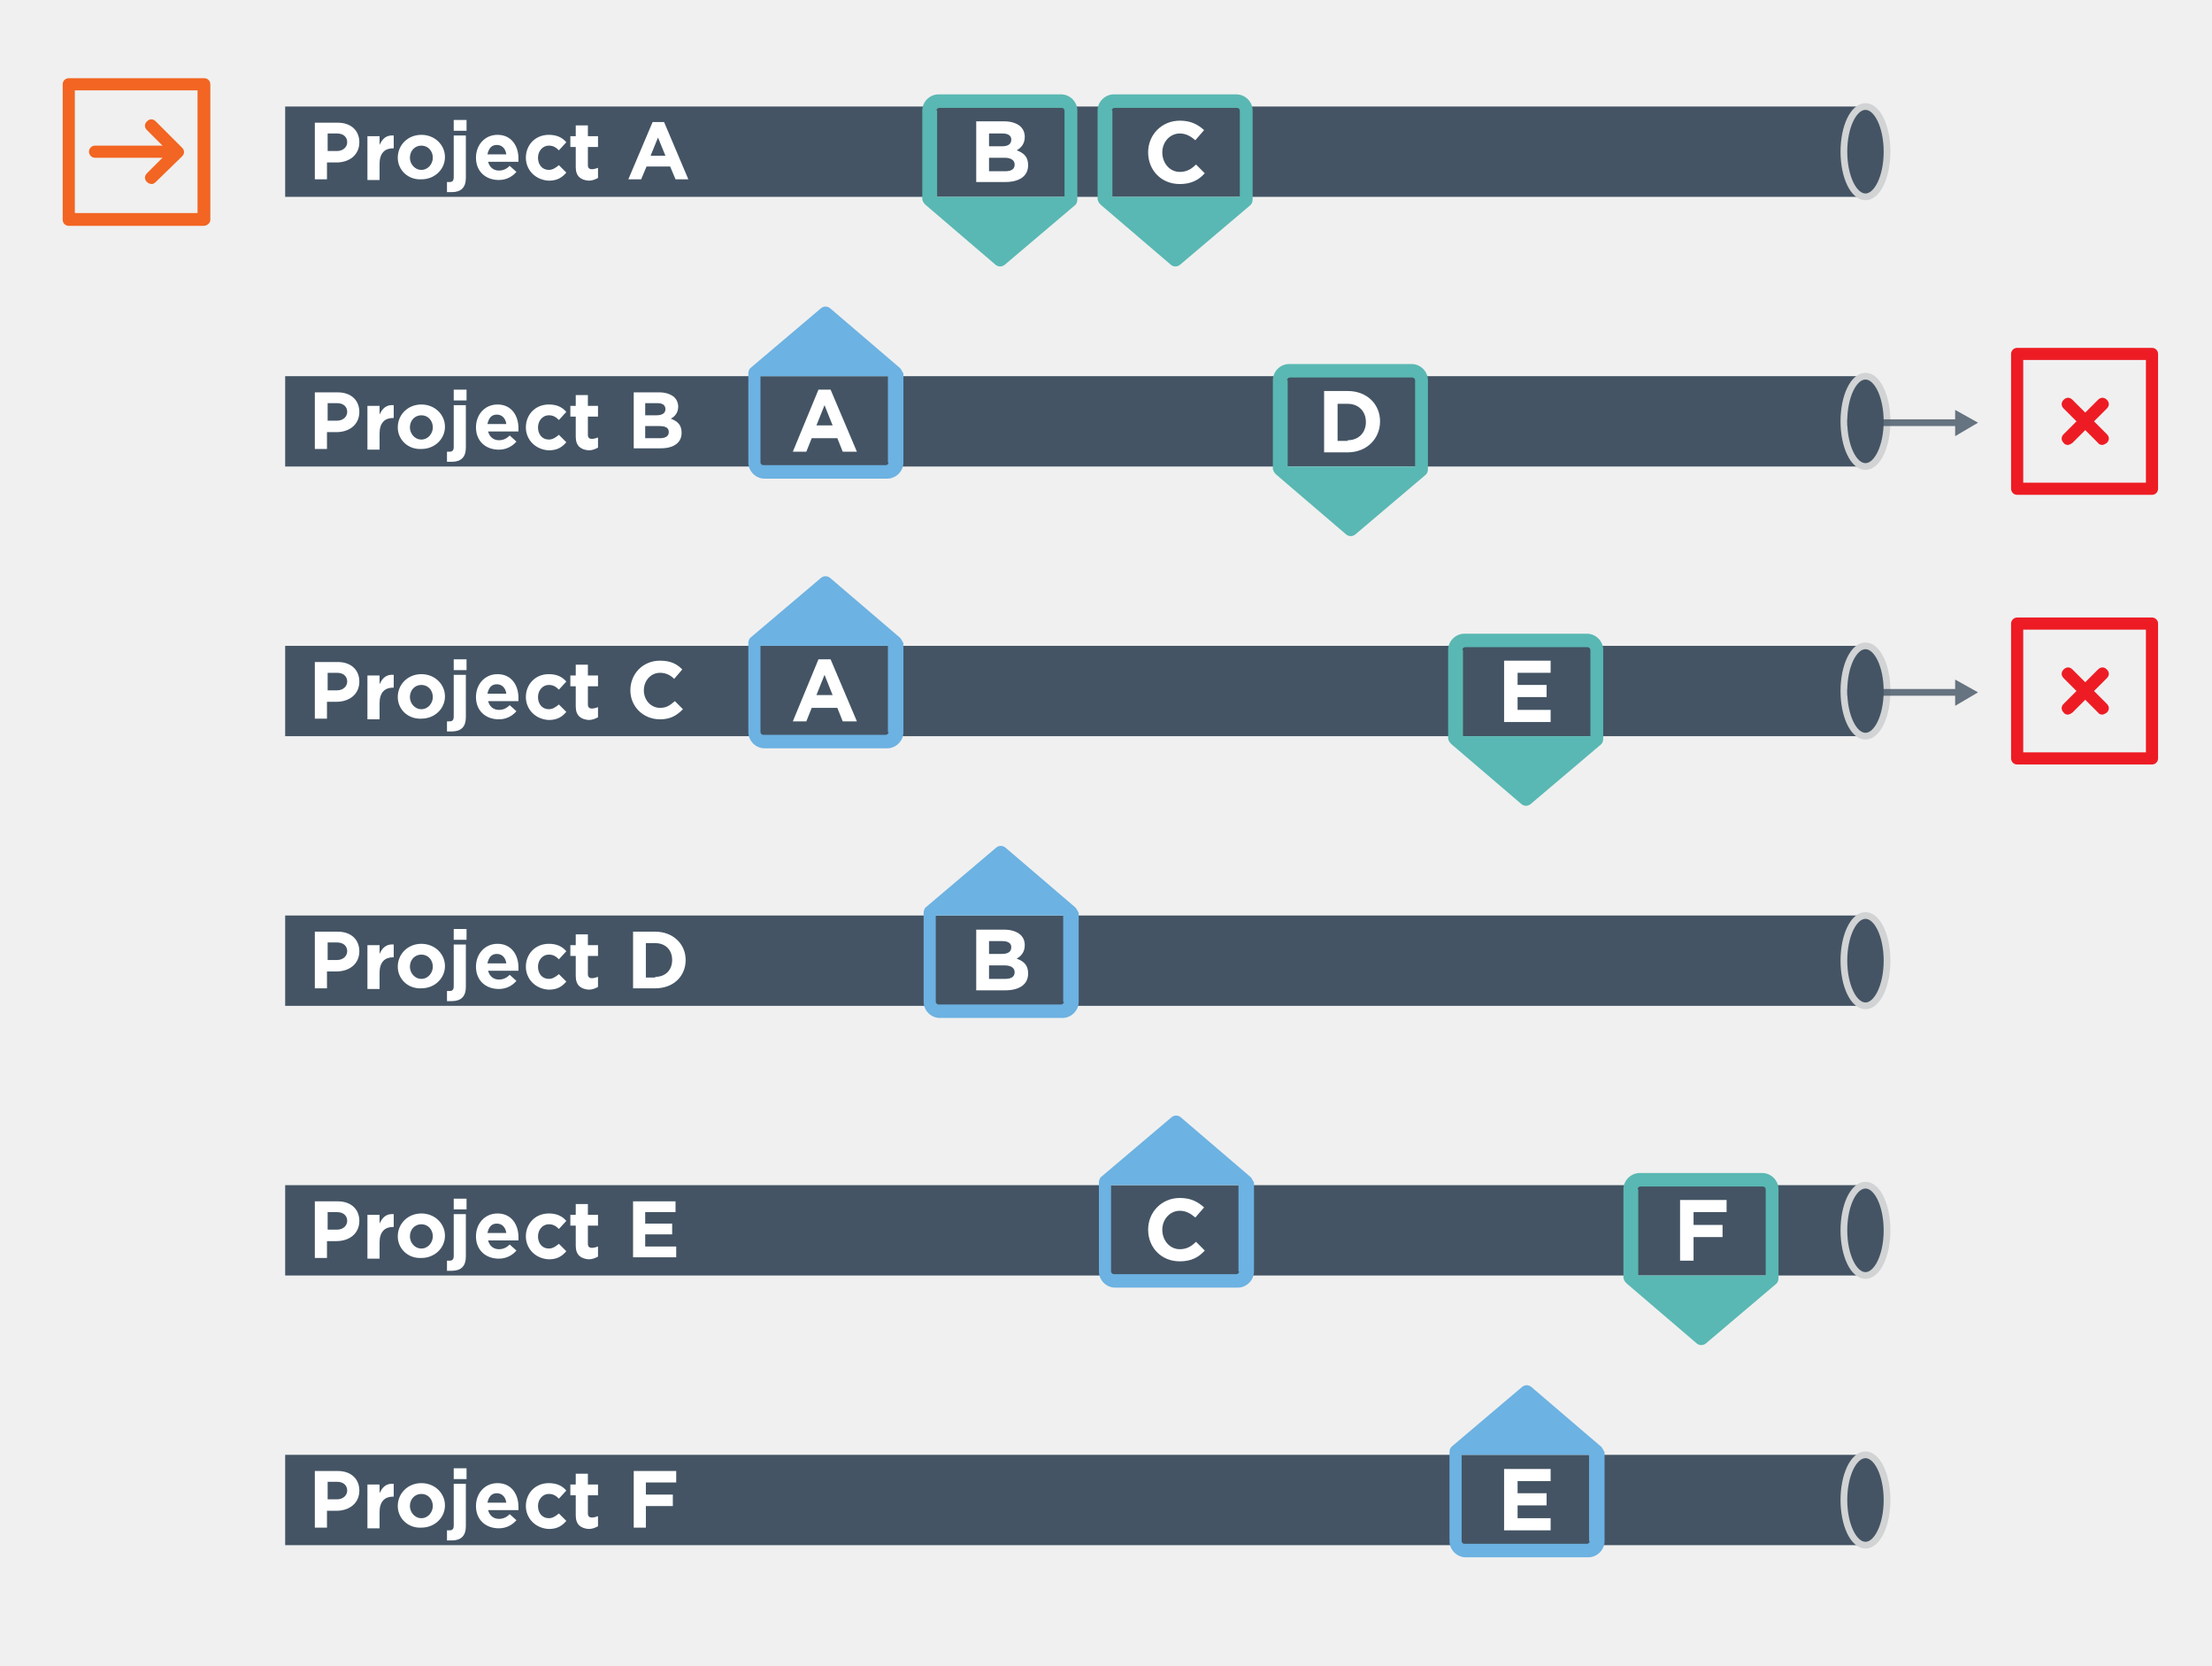
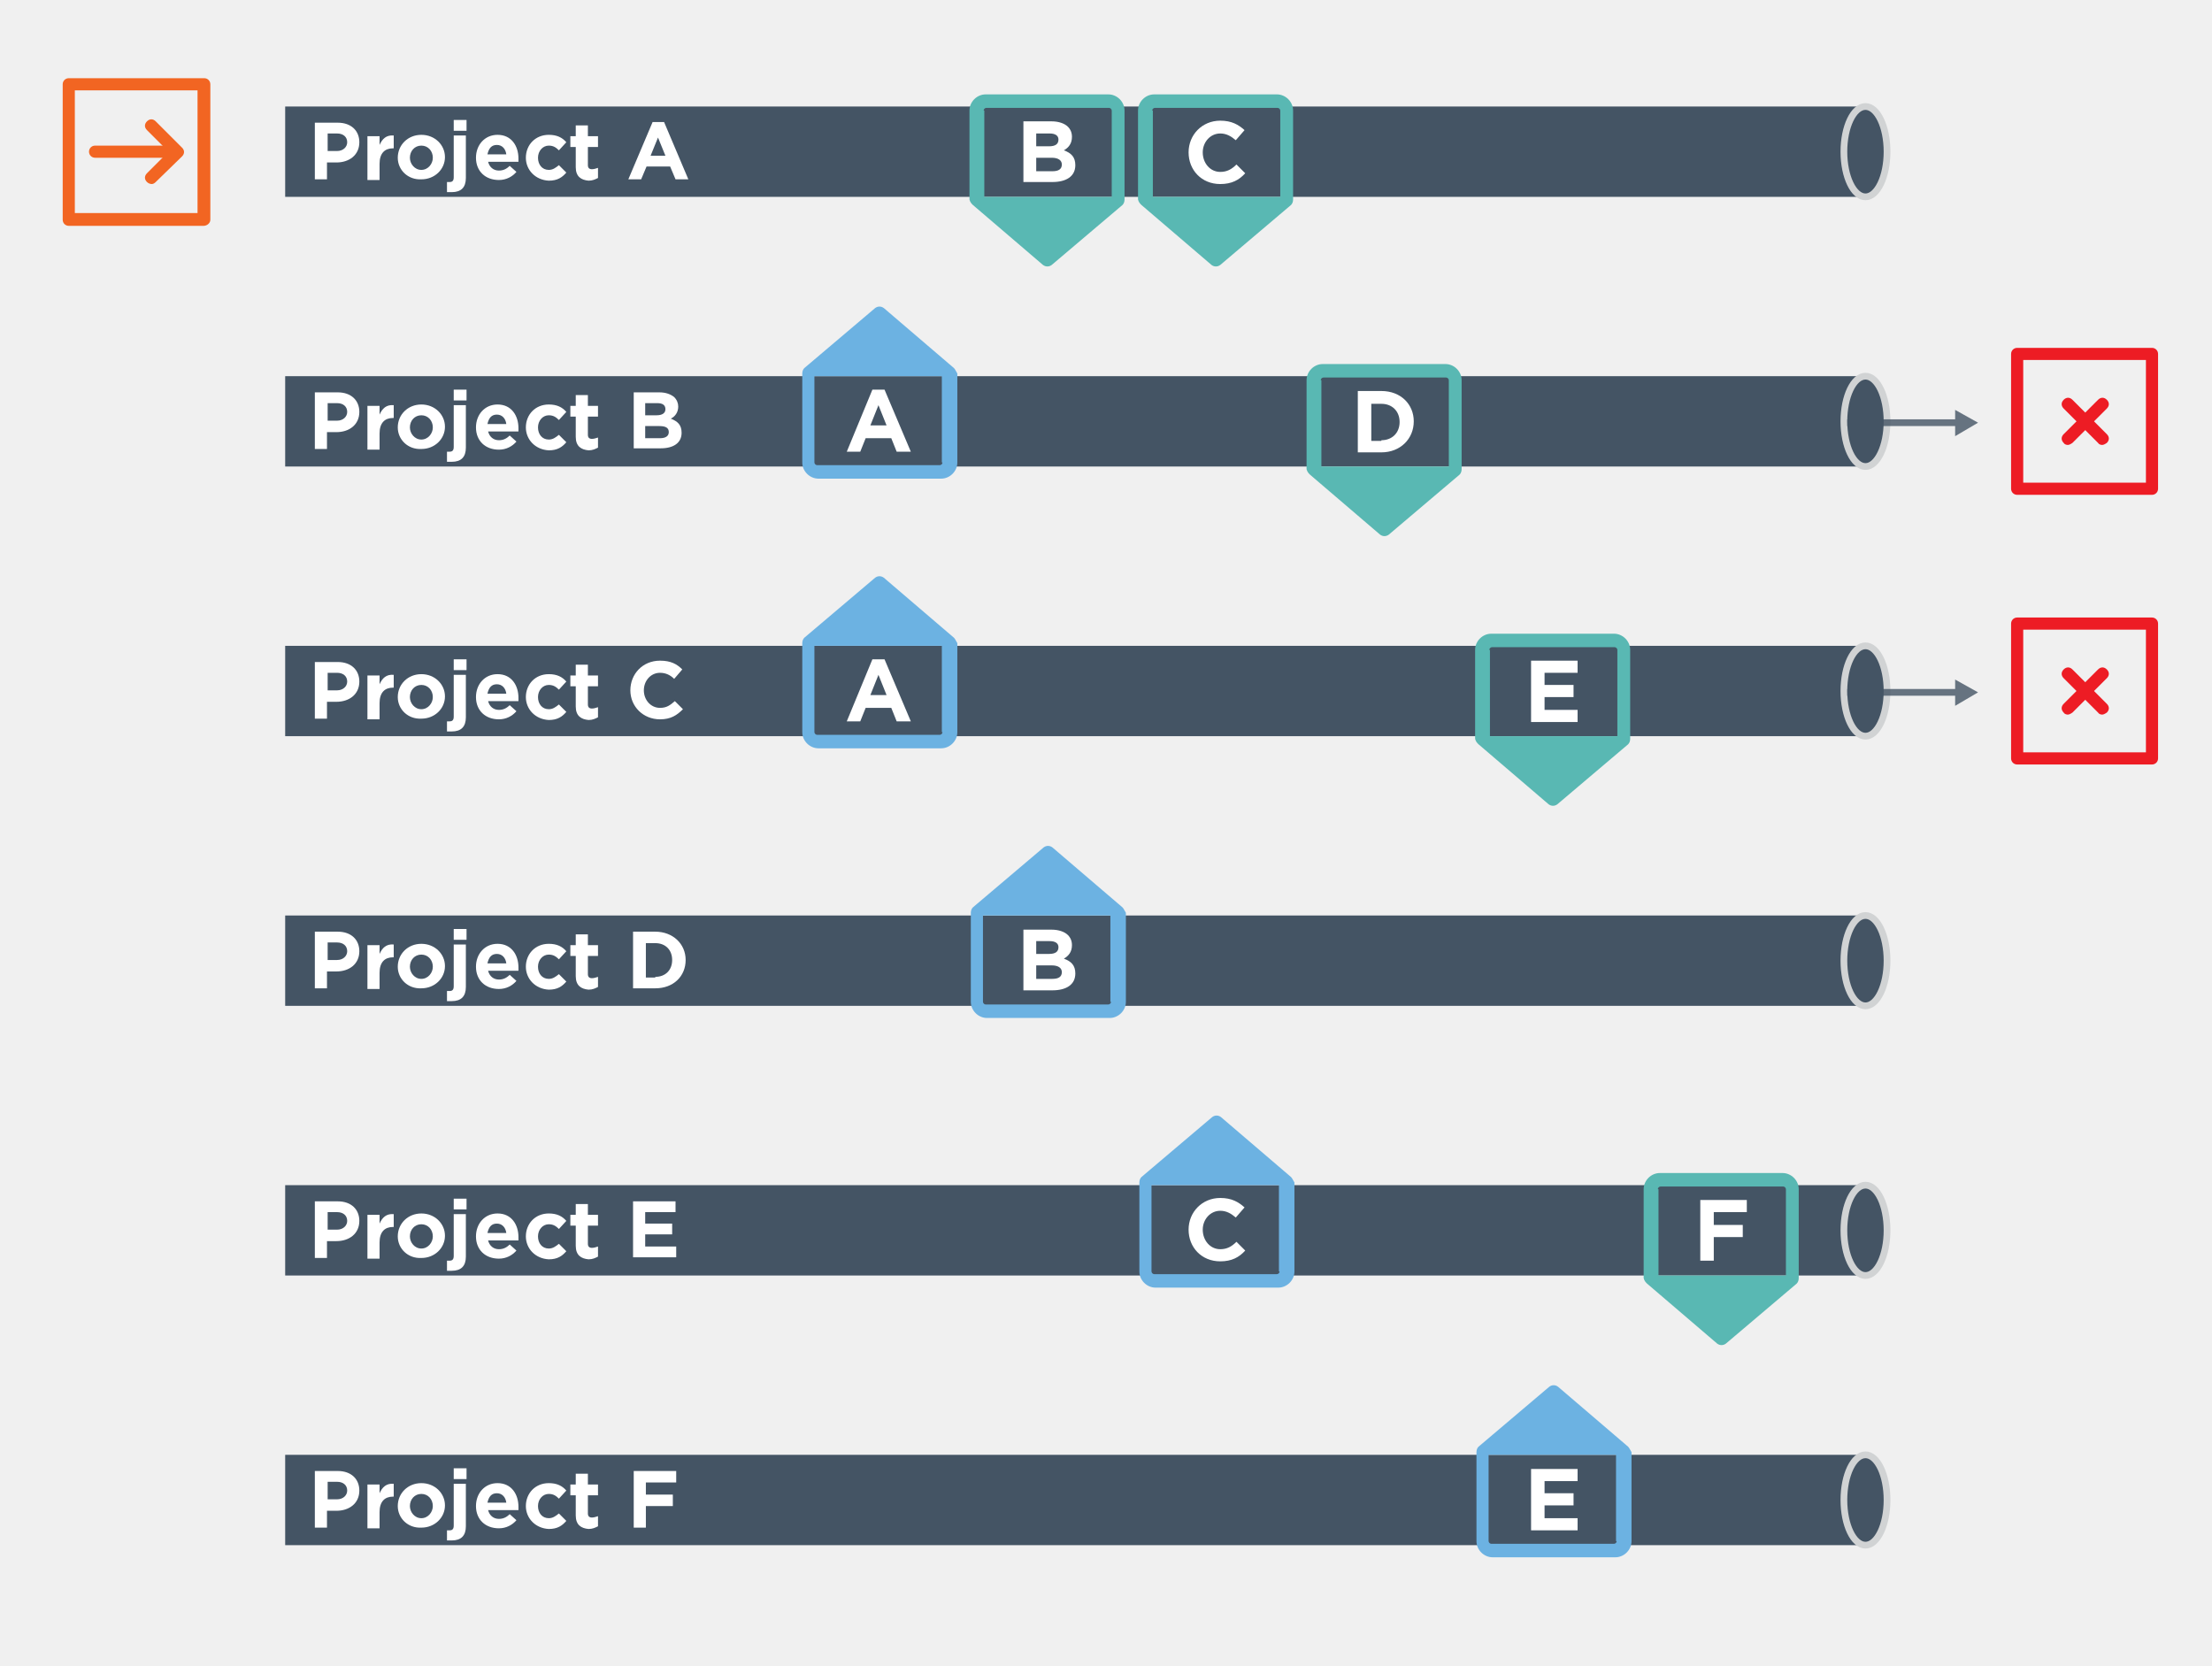
<svg xmlns="http://www.w3.org/2000/svg" version="1.1" id="Layer_1" x="0px" y="0px" viewBox="0 0 328.1 247.1" enable-background="new 0 0 328.1 247.1" xml:space="preserve">
  <g>
    <rect x="42.3" y="15.8" fill="#445464" width="234.3" height="13.4" />
    <rect x="42.3" y="55.8" fill="#445464" width="234.3" height="13.4" />
    <rect x="42.3" y="95.8" fill="#445464" width="234.3" height="13.4" />
    <rect x="42.3" y="135.8" fill="#445464" width="234.3" height="13.4" />
    <rect x="42.3" y="175.8" fill="#445464" width="234.3" height="13.4" />
    <g>
      <g>
        <g>
          <path fill="#ED1C24" d="M306.7,106c-0.2,0-0.5-0.1-0.6-0.3c-0.4-0.4-0.4-0.9,0-1.3l5.1-5.1c0.4-0.4,0.9-0.4,1.3,0      c0.4,0.4,0.4,0.9,0,1.3l-5.1,5.1C307.1,105.9,306.9,106,306.7,106L306.7,106z" />
        </g>
        <g>
          <path fill="#ED1C24" d="M311.8,106c-0.2,0-0.5-0.1-0.6-0.3l-5.1-5.1c-0.4-0.4-0.4-0.9,0-1.3c0.4-0.4,0.9-0.4,1.3,0l5.1,5.1      c0.4,0.4,0.4,0.9,0,1.3C312.2,105.9,312,106,311.8,106L311.8,106z" />
        </g>
      </g>
      <g>
        <path fill="#ED1C24" d="M319.2,113.4h-20c-0.5,0-0.9-0.4-0.9-0.9v-20c0-0.5,0.4-0.9,0.9-0.9h20c0.5,0,0.9,0.4,0.9,0.9v20     C320.1,113,319.7,113.4,319.2,113.4L319.2,113.4z M300.1,111.6h18.2V93.4h-18.2V111.6L300.1,111.6z" />
      </g>
    </g>
    <ellipse fill="#445464" stroke="#D1D3D4" stroke-miterlimit="10" cx="276.7" cy="102.5" rx="3.2" ry="6.7" />
    <g opacity="0.8">
      <line fill="#445464" x1="293.4" y1="102.7" x2="274" y2="102.7" />
      <g>
        <line fill="none" stroke="#445464" stroke-miterlimit="10" x1="290.6" y1="102.7" x2="274" y2="102.7" />
        <g>
          <polygon fill="#445464" points="290,100.8 293.4,102.7 290,104.7     " />
        </g>
      </g>
    </g>
    <g>
      <g>
        <path fill="#FFFFFF" d="M46.7,98.2h3.4c2,0,3.2,1.2,3.2,2.9v0c0,1.9-1.5,3-3.4,3h-1.4v2.5h-1.8V98.2z M50,102.4     c0.9,0,1.5-0.6,1.5-1.3v0c0-0.8-0.6-1.3-1.5-1.3h-1.4v2.6H50z" />
        <path fill="#FFFFFF" d="M54.5,100.2h1.8v1.3c0.4-0.9,1-1.5,2.1-1.4v1.9h-0.1c-1.2,0-2,0.7-2,2.3v2.4h-1.8V100.2z" />
        <path fill="#FFFFFF" d="M59,103.4L59,103.4c0-1.9,1.5-3.4,3.5-3.4c2,0,3.5,1.5,3.5,3.3v0c0,1.8-1.5,3.3-3.5,3.3     C60.5,106.7,59,105.2,59,103.4z M64.2,103.4L64.2,103.4c0-1-0.7-1.8-1.7-1.8c-1,0-1.7,0.8-1.7,1.8v0c0,0.9,0.7,1.8,1.7,1.8     C63.5,105.2,64.2,104.3,64.2,103.4z" />
        <path fill="#FFFFFF" d="M66.3,108.5V107c0.1,0,0.3,0,0.4,0c0.4,0,0.6-0.2,0.6-0.7v-6.2h1.8v6.3c0,1.4-0.7,2.1-2.1,2.1     C66.8,108.5,66.6,108.5,66.3,108.5z M67.3,97.8h1.9v1.6h-1.9V97.8z" />
        <path fill="#FFFFFF" d="M70.6,103.4L70.6,103.4c0-1.9,1.3-3.4,3.2-3.4c2.1,0,3.1,1.7,3.1,3.5c0,0.1,0,0.3,0,0.5h-4.5     c0.2,0.8,0.8,1.3,1.6,1.3c0.6,0,1.1-0.2,1.6-0.7l1,0.9c-0.6,0.7-1.5,1.2-2.6,1.2C72,106.7,70.6,105.4,70.6,103.4z M75.1,102.9     c-0.1-0.8-0.6-1.4-1.4-1.4c-0.8,0-1.2,0.5-1.4,1.4H75.1z" />
        <path fill="#FFFFFF" d="M78,103.4L78,103.4c0-1.9,1.4-3.4,3.4-3.4c1.2,0,2,0.4,2.6,1.1l-1.1,1.2c-0.4-0.4-0.8-0.7-1.5-0.7     c-0.9,0-1.6,0.8-1.6,1.8v0c0,1,0.6,1.8,1.6,1.8c0.6,0,1-0.3,1.5-0.7l1.1,1.1c-0.6,0.7-1.3,1.2-2.6,1.2     C79.4,106.7,78,105.2,78,103.4z" />
        <path fill="#FFFFFF" d="M85.4,104.8v-3h-0.8v-1.6h0.8v-1.6h1.8v1.6h1.5v1.6h-1.5v2.7c0,0.4,0.2,0.6,0.6,0.6     c0.3,0,0.6-0.1,0.9-0.2v1.5c-0.4,0.2-0.8,0.4-1.4,0.4C86.2,106.7,85.4,106.2,85.4,104.8z" />
        <path fill="#FFFFFF" d="M93.5,102.4L93.5,102.4c0-2.4,1.8-4.4,4.4-4.4c1.6,0,2.5,0.5,3.3,1.3l-1.2,1.4c-0.6-0.6-1.3-0.9-2.1-0.9     c-1.4,0-2.4,1.2-2.4,2.6v0c0,1.4,1,2.6,2.4,2.6c1,0,1.5-0.4,2.2-1l1.2,1.2c-0.9,0.9-1.8,1.5-3.4,1.5     C95.4,106.7,93.5,104.8,93.5,102.4z" />
      </g>
    </g>
    <g>
      <g>
        <g>
          <path fill="#ED1C24" d="M306.7,66c-0.2,0-0.5-0.1-0.6-0.3c-0.4-0.4-0.4-0.9,0-1.3l5.1-5.1c0.4-0.4,0.9-0.4,1.3,0      c0.4,0.4,0.4,0.9,0,1.3l-5.1,5.1C307.1,65.9,306.9,66,306.7,66L306.7,66z" />
        </g>
        <g>
          <path fill="#ED1C24" d="M311.8,66c-0.2,0-0.5-0.1-0.6-0.3l-5.1-5.1c-0.4-0.4-0.4-0.9,0-1.3c0.4-0.4,0.9-0.4,1.3,0l5.1,5.1      c0.4,0.4,0.4,0.9,0,1.3C312.2,65.9,312,66,311.8,66L311.8,66z" />
        </g>
      </g>
      <g>
        <path fill="#ED1C24" d="M319.2,73.4h-20c-0.5,0-0.9-0.4-0.9-0.9v-20c0-0.5,0.4-0.9,0.9-0.9h20c0.5,0,0.9,0.4,0.9,0.9v20     C320.1,73,319.7,73.4,319.2,73.4L319.2,73.4z M300.1,71.6h18.2V53.4h-18.2V71.6L300.1,71.6z" />
      </g>
    </g>
    <ellipse fill="#445464" stroke="#D1D3D4" stroke-miterlimit="10" cx="276.7" cy="62.5" rx="3.2" ry="6.7" />
    <g opacity="0.8">
      <line fill="#445464" x1="293.4" y1="62.7" x2="274" y2="62.7" />
      <g>
        <line fill="none" stroke="#445464" stroke-miterlimit="10" x1="290.6" y1="62.7" x2="274" y2="62.7" />
        <g>
          <polygon fill="#445464" points="290,60.8 293.4,62.7 290,64.7     " />
        </g>
      </g>
    </g>
    <g>
      <g>
        <path fill="#FFFFFF" d="M46.7,58.2h3.4c2,0,3.2,1.2,3.2,2.9v0c0,1.9-1.5,3-3.4,3h-1.4v2.5h-1.8V58.2z M50,62.4     c0.9,0,1.5-0.6,1.5-1.3v0c0-0.8-0.6-1.3-1.5-1.3h-1.4v2.6H50z" />
        <path fill="#FFFFFF" d="M54.5,60.2h1.8v1.3c0.4-0.9,1-1.5,2.1-1.4v1.9h-0.1c-1.2,0-2,0.7-2,2.3v2.4h-1.8V60.2z" />
        <path fill="#FFFFFF" d="M59,63.4L59,63.4c0-1.9,1.5-3.4,3.5-3.4c2,0,3.5,1.5,3.5,3.3v0c0,1.8-1.5,3.3-3.5,3.3     C60.5,66.7,59,65.2,59,63.4z M64.2,63.4L64.2,63.4c0-1-0.7-1.8-1.7-1.8c-1,0-1.7,0.8-1.7,1.8v0c0,0.9,0.7,1.8,1.7,1.8     C63.5,65.2,64.2,64.3,64.2,63.4z" />
        <path fill="#FFFFFF" d="M66.3,68.5V67c0.1,0,0.3,0,0.4,0c0.4,0,0.6-0.2,0.6-0.7v-6.2h1.8v6.3c0,1.4-0.7,2.1-2.1,2.1     C66.8,68.5,66.6,68.5,66.3,68.5z M67.3,57.8h1.9v1.6h-1.9V57.8z" />
        <path fill="#FFFFFF" d="M70.6,63.4L70.6,63.4c0-1.9,1.3-3.4,3.2-3.4c2.1,0,3.1,1.7,3.1,3.5c0,0.1,0,0.3,0,0.5h-4.5     c0.2,0.8,0.8,1.3,1.6,1.3c0.6,0,1.1-0.2,1.6-0.7l1,0.9c-0.6,0.7-1.5,1.2-2.6,1.2C72,66.7,70.6,65.4,70.6,63.4z M75.1,62.9     c-0.1-0.8-0.6-1.4-1.4-1.4c-0.8,0-1.2,0.5-1.4,1.4H75.1z" />
        <path fill="#FFFFFF" d="M78,63.4L78,63.4c0-1.9,1.4-3.4,3.4-3.4c1.2,0,2,0.4,2.6,1.1l-1.1,1.2c-0.4-0.4-0.8-0.7-1.5-0.7     c-0.9,0-1.6,0.8-1.6,1.8v0c0,1,0.6,1.8,1.6,1.8c0.6,0,1-0.3,1.5-0.7l1.1,1.1c-0.6,0.7-1.3,1.2-2.6,1.2C79.4,66.7,78,65.2,78,63.4     z" />
        <path fill="#FFFFFF" d="M85.4,64.8v-3h-0.8v-1.6h0.8v-1.6h1.8v1.6h1.5v1.6h-1.5v2.7c0,0.4,0.2,0.6,0.6,0.6c0.3,0,0.6-0.1,0.9-0.2     v1.5c-0.4,0.2-0.8,0.4-1.4,0.4C86.2,66.7,85.4,66.2,85.4,64.8z" />
        <path fill="#FFFFFF" d="M93.9,58.2h3.9c1,0,1.7,0.3,2.2,0.7c0.4,0.4,0.6,0.9,0.6,1.4v0c0,0.9-0.5,1.5-1.1,1.8     c1,0.4,1.6,0.9,1.6,2.1v0c0,1.5-1.2,2.3-3.1,2.3h-4V58.2z M97.4,61.6c0.8,0,1.3-0.3,1.3-0.9v0c0-0.6-0.4-0.9-1.2-0.9h-1.8v1.8     H97.4z M97.9,65c0.8,0,1.3-0.3,1.3-0.9v0c0-0.6-0.4-0.9-1.4-0.9h-2.1V65H97.9z" />
      </g>
    </g>
    <ellipse fill="#445464" stroke="#D1D3D4" stroke-miterlimit="10" cx="276.7" cy="22.5" rx="3.2" ry="6.7" />
    <g>
      <g>
        <path fill="#FFFFFF" d="M46.7,18.2h3.4c2,0,3.2,1.2,3.2,2.9v0c0,1.9-1.5,3-3.4,3h-1.4v2.5h-1.8V18.2z M50,22.4     c0.9,0,1.5-0.6,1.5-1.3v0c0-0.8-0.6-1.3-1.5-1.3h-1.4v2.6H50z" />
        <path fill="#FFFFFF" d="M54.5,20.2h1.8v1.3c0.4-0.9,1-1.5,2.1-1.4v1.9h-0.1c-1.2,0-2,0.7-2,2.3v2.4h-1.8V20.2z" />
        <path fill="#FFFFFF" d="M59,23.4L59,23.4c0-1.9,1.5-3.4,3.5-3.4c2,0,3.5,1.5,3.5,3.3v0c0,1.8-1.5,3.3-3.5,3.3     C60.5,26.7,59,25.2,59,23.4z M64.2,23.4L64.2,23.4c0-1-0.7-1.8-1.7-1.8c-1,0-1.7,0.8-1.7,1.8v0c0,0.9,0.7,1.8,1.7,1.8     C63.5,25.2,64.2,24.3,64.2,23.4z" />
        <path fill="#FFFFFF" d="M66.3,28.5V27c0.1,0,0.3,0,0.4,0c0.4,0,0.6-0.2,0.6-0.7v-6.2h1.8v6.3c0,1.4-0.7,2.1-2.1,2.1     C66.8,28.5,66.6,28.5,66.3,28.5z M67.3,17.8h1.9v1.6h-1.9V17.8z" />
        <path fill="#FFFFFF" d="M70.6,23.4L70.6,23.4c0-1.9,1.3-3.4,3.2-3.4c2.1,0,3.1,1.7,3.1,3.5c0,0.1,0,0.3,0,0.5h-4.5     c0.2,0.8,0.8,1.3,1.6,1.3c0.6,0,1.1-0.2,1.6-0.7l1,0.9c-0.6,0.7-1.5,1.2-2.6,1.2C72,26.7,70.6,25.4,70.6,23.4z M75.1,22.9     c-0.1-0.8-0.6-1.4-1.4-1.4c-0.8,0-1.2,0.5-1.4,1.4H75.1z" />
        <path fill="#FFFFFF" d="M78,23.4L78,23.4c0-1.9,1.4-3.4,3.4-3.4c1.2,0,2,0.4,2.6,1.1l-1.1,1.2c-0.4-0.4-0.8-0.7-1.5-0.7     c-0.9,0-1.6,0.8-1.6,1.8v0c0,1,0.6,1.8,1.6,1.8c0.6,0,1-0.3,1.5-0.7l1.1,1.1c-0.6,0.7-1.3,1.2-2.6,1.2C79.4,26.7,78,25.2,78,23.4     z" />
        <path fill="#FFFFFF" d="M85.4,24.8v-3h-0.8v-1.6h0.8v-1.6h1.8v1.6h1.5v1.6h-1.5v2.7c0,0.4,0.2,0.6,0.6,0.6c0.3,0,0.6-0.1,0.9-0.2     v1.5c-0.4,0.2-0.8,0.4-1.4,0.4C86.2,26.7,85.4,26.2,85.4,24.8z" />
        <path fill="#FFFFFF" d="M96.8,18.1h1.7l3.6,8.5h-1.9l-0.8-1.9h-3.5l-0.8,1.9h-1.9L96.8,18.1z M98.7,23.1l-1.1-2.7l-1.1,2.7H98.7z     " />
      </g>
    </g>
    <g>
      <g>
        <g>
          <path fill="#F26522" d="M22.5,27.3c-0.2,0-0.5-0.1-0.7-0.3c-0.4-0.4-0.4-0.9,0-1.3l3.2-3.2l-3.2-3.2c-0.4-0.4-0.4-0.9,0-1.3      c0.4-0.4,0.9-0.4,1.3,0l3.9,3.9c0.4,0.4,0.4,0.9,0,1.3L23.1,27C22.9,27.2,22.7,27.3,22.5,27.3L22.5,27.3z" />
        </g>
        <g>
          <path fill="#F26522" d="M14.1,23.4c-0.5,0-0.9-0.4-0.9-0.9c0-0.5,0.4-0.9,0.9-0.9l11.2,0c0.5,0,0.9,0.4,0.9,0.9      c0,0.5-0.4,0.9-0.9,0.9L14.1,23.4L14.1,23.4z" />
        </g>
      </g>
      <g>
        <path fill="#F26522" d="M30.2,33.5H10.2c-0.5,0-0.9-0.4-0.9-0.9V12.5c0-0.5,0.4-0.9,0.9-0.9h20.1c0.5,0,0.9,0.4,0.9,0.9v20.1     C31.2,33.1,30.7,33.5,30.2,33.5L30.2,33.5z M11.1,31.6h18.2V13.4H11.1V31.6L11.1,31.6z" />
      </g>
    </g>
    <ellipse fill="#445464" stroke="#D1D3D4" stroke-miterlimit="10" cx="276.7" cy="142.5" rx="3.2" ry="6.7" />
    <g>
      <g>
        <path fill="#FFFFFF" d="M46.7,138.2h3.4c2,0,3.2,1.2,3.2,2.9v0c0,1.9-1.5,3-3.4,3h-1.4v2.5h-1.8V138.2z M50,142.4     c0.9,0,1.5-0.6,1.5-1.3v0c0-0.8-0.6-1.3-1.5-1.3h-1.4v2.6H50z" />
        <path fill="#FFFFFF" d="M54.5,140.2h1.8v1.3c0.4-0.9,1-1.5,2.1-1.4v1.9h-0.1c-1.2,0-2,0.7-2,2.3v2.4h-1.8V140.2z" />
        <path fill="#FFFFFF" d="M59,143.4L59,143.4c0-1.9,1.5-3.4,3.5-3.4c2,0,3.5,1.5,3.5,3.3v0c0,1.8-1.5,3.3-3.5,3.3     C60.5,146.7,59,145.2,59,143.4z M64.2,143.4L64.2,143.4c0-1-0.7-1.8-1.7-1.8c-1,0-1.7,0.8-1.7,1.8v0c0,0.9,0.7,1.8,1.7,1.8     C63.5,145.2,64.2,144.3,64.2,143.4z" />
        <path fill="#FFFFFF" d="M66.3,148.5V147c0.1,0,0.3,0,0.4,0c0.4,0,0.6-0.2,0.6-0.7v-6.2h1.8v6.3c0,1.4-0.7,2.1-2.1,2.1     C66.8,148.5,66.6,148.5,66.3,148.5z M67.3,137.8h1.9v1.6h-1.9V137.8z" />
        <path fill="#FFFFFF" d="M70.6,143.4L70.6,143.4c0-1.9,1.3-3.4,3.2-3.4c2.1,0,3.1,1.7,3.1,3.5c0,0.1,0,0.3,0,0.5h-4.5     c0.2,0.8,0.8,1.3,1.6,1.3c0.6,0,1.1-0.2,1.6-0.7l1,0.9c-0.6,0.7-1.5,1.2-2.6,1.2C72,146.7,70.6,145.4,70.6,143.4z M75.1,142.9     c-0.1-0.8-0.6-1.4-1.4-1.4c-0.8,0-1.2,0.5-1.4,1.4H75.1z" />
        <path fill="#FFFFFF" d="M78,143.4L78,143.4c0-1.9,1.4-3.4,3.4-3.4c1.2,0,2,0.4,2.6,1.1l-1.1,1.2c-0.4-0.4-0.8-0.7-1.5-0.7     c-0.9,0-1.6,0.8-1.6,1.8v0c0,1,0.6,1.8,1.6,1.8c0.6,0,1-0.3,1.5-0.7l1.1,1.1c-0.6,0.7-1.3,1.2-2.6,1.2     C79.4,146.7,78,145.2,78,143.4z" />
        <path fill="#FFFFFF" d="M85.4,144.8v-3h-0.8v-1.6h0.8v-1.6h1.8v1.6h1.5v1.6h-1.5v2.7c0,0.4,0.2,0.6,0.6,0.6     c0.3,0,0.6-0.1,0.9-0.2v1.5c-0.4,0.2-0.8,0.4-1.4,0.4C86.2,146.7,85.4,146.2,85.4,144.8z" />
        <path fill="#FFFFFF" d="M93.9,138.2h3.3c2.6,0,4.5,1.8,4.5,4.2v0c0,2.4-1.8,4.2-4.5,4.2h-3.3V138.2z M97.2,144.9     c1.5,0,2.5-1,2.5-2.5v0c0-1.5-1-2.5-2.5-2.5h-1.4v5.1H97.2z" />
      </g>
    </g>
    <ellipse fill="#445464" stroke="#D1D3D4" stroke-miterlimit="10" cx="276.7" cy="182.5" rx="3.2" ry="6.7" />
    <g>
      <g>
        <path fill="#FFFFFF" d="M46.7,178.2h3.4c2,0,3.2,1.2,3.2,2.9v0c0,1.9-1.5,3-3.4,3h-1.4v2.5h-1.8V178.2z M50,182.4     c0.9,0,1.5-0.6,1.5-1.3v0c0-0.8-0.6-1.3-1.5-1.3h-1.4v2.6H50z" />
        <path fill="#FFFFFF" d="M54.5,180.2h1.8v1.3c0.4-0.9,1-1.5,2.1-1.4v1.9h-0.1c-1.2,0-2,0.7-2,2.3v2.4h-1.8V180.2z" />
        <path fill="#FFFFFF" d="M59,183.4L59,183.4c0-1.9,1.5-3.4,3.5-3.4c2,0,3.5,1.5,3.5,3.3v0c0,1.8-1.5,3.3-3.5,3.3     C60.5,186.7,59,185.2,59,183.4z M64.2,183.4L64.2,183.4c0-1-0.7-1.8-1.7-1.8c-1,0-1.7,0.8-1.7,1.8v0c0,0.9,0.7,1.8,1.7,1.8     C63.5,185.2,64.2,184.3,64.2,183.4z" />
        <path fill="#FFFFFF" d="M66.3,188.5V187c0.1,0,0.3,0,0.4,0c0.4,0,0.6-0.2,0.6-0.7v-6.2h1.8v6.3c0,1.4-0.7,2.1-2.1,2.1     C66.8,188.5,66.6,188.5,66.3,188.5z M67.3,177.8h1.9v1.6h-1.9V177.8z" />
        <path fill="#FFFFFF" d="M70.6,183.4L70.6,183.4c0-1.9,1.3-3.4,3.2-3.4c2.1,0,3.1,1.7,3.1,3.5c0,0.1,0,0.3,0,0.5h-4.5     c0.2,0.8,0.8,1.3,1.6,1.3c0.6,0,1.1-0.2,1.6-0.7l1,0.9c-0.6,0.7-1.5,1.2-2.6,1.2C72,186.7,70.6,185.4,70.6,183.4z M75.1,182.9     c-0.1-0.8-0.6-1.4-1.4-1.4c-0.8,0-1.2,0.5-1.4,1.4H75.1z" />
        <path fill="#FFFFFF" d="M78,183.4L78,183.4c0-1.9,1.4-3.4,3.4-3.4c1.2,0,2,0.4,2.6,1.1l-1.1,1.2c-0.4-0.4-0.8-0.7-1.5-0.7     c-0.9,0-1.6,0.8-1.6,1.8v0c0,1,0.6,1.8,1.6,1.8c0.6,0,1-0.3,1.5-0.7l1.1,1.1c-0.6,0.7-1.3,1.2-2.6,1.2     C79.4,186.7,78,185.2,78,183.4z" />
        <path fill="#FFFFFF" d="M85.4,184.8v-3h-0.8v-1.6h0.8v-1.6h1.8v1.6h1.5v1.6h-1.5v2.7c0,0.4,0.2,0.6,0.6,0.6     c0.3,0,0.6-0.1,0.9-0.2v1.5c-0.4,0.2-0.8,0.4-1.4,0.4C86.2,186.7,85.4,186.2,85.4,184.8z" />
        <path fill="#FFFFFF" d="M93.9,178.2h6.3v1.6h-4.5v1.7h4v1.6h-4v1.8h4.6v1.6h-6.4V178.2z" />
      </g>
    </g>
    <rect x="42.3" y="215.8" fill="#445464" width="234.3" height="13.4" />
    <ellipse fill="#445464" stroke="#D1D3D4" stroke-miterlimit="10" cx="276.7" cy="222.5" rx="3.2" ry="6.7" />
    <g>
      <g>
        <path fill="#FFFFFF" d="M46.7,218.2h3.4c2,0,3.2,1.2,3.2,2.9v0c0,1.9-1.5,3-3.4,3h-1.4v2.5h-1.8V218.2z M50,222.4     c0.9,0,1.5-0.6,1.5-1.3v0c0-0.8-0.6-1.3-1.5-1.3h-1.4v2.6H50z" />
        <path fill="#FFFFFF" d="M54.5,220.2h1.8v1.3c0.4-0.9,1-1.5,2.1-1.4v1.9h-0.1c-1.2,0-2,0.7-2,2.3v2.4h-1.8V220.2z" />
        <path fill="#FFFFFF" d="M59,223.4L59,223.4c0-1.9,1.5-3.4,3.5-3.4c2,0,3.5,1.5,3.5,3.3v0c0,1.8-1.5,3.3-3.5,3.3     C60.5,226.7,59,225.2,59,223.4z M64.2,223.4L64.2,223.4c0-1-0.7-1.8-1.7-1.8c-1,0-1.7,0.8-1.7,1.8v0c0,0.9,0.7,1.8,1.7,1.8     C63.5,225.2,64.2,224.3,64.2,223.4z" />
        <path fill="#FFFFFF" d="M66.3,228.5V227c0.1,0,0.3,0,0.4,0c0.4,0,0.6-0.2,0.6-0.7v-6.2h1.8v6.3c0,1.4-0.7,2.1-2.1,2.1     C66.8,228.5,66.6,228.5,66.3,228.5z M67.3,217.8h1.9v1.6h-1.9V217.8z" />
        <path fill="#FFFFFF" d="M70.6,223.4L70.6,223.4c0-1.9,1.3-3.4,3.2-3.4c2.1,0,3.1,1.7,3.1,3.5c0,0.1,0,0.3,0,0.5h-4.5     c0.2,0.8,0.8,1.3,1.6,1.3c0.6,0,1.1-0.2,1.6-0.7l1,0.9c-0.6,0.7-1.5,1.2-2.6,1.2C72,226.7,70.6,225.4,70.6,223.4z M75.1,222.9     c-0.1-0.8-0.6-1.4-1.4-1.4c-0.8,0-1.2,0.5-1.4,1.4H75.1z" />
        <path fill="#FFFFFF" d="M78,223.4L78,223.4c0-1.9,1.4-3.4,3.4-3.4c1.2,0,2,0.4,2.6,1.1l-1.1,1.2c-0.4-0.4-0.8-0.7-1.5-0.7     c-0.9,0-1.6,0.8-1.6,1.8v0c0,1,0.6,1.8,1.6,1.8c0.6,0,1-0.3,1.5-0.7l1.1,1.1c-0.6,0.7-1.3,1.2-2.6,1.2     C79.4,226.7,78,225.2,78,223.4z" />
        <path fill="#FFFFFF" d="M85.4,224.8v-3h-0.8v-1.6h0.8v-1.6h1.8v1.6h1.5v1.6h-1.5v2.7c0,0.4,0.2,0.6,0.6,0.6     c0.3,0,0.6-0.1,0.9-0.2v1.5c-0.4,0.2-0.8,0.4-1.4,0.4C86.2,226.7,85.4,226.2,85.4,224.8z" />
        <path fill="#FFFFFF" d="M93.9,218.2h6.4v1.7h-4.5v1.8h4v1.7h-4v3.2h-1.8V218.2z" />
      </g>
    </g>
    <rect fill="none" width="328.1" height="247.1" />
    <g>
      <g>
        <g>
-           <path fill="#FFFFFF" d="M144.8,18h4.2c1,0,1.9,0.3,2.4,0.8c0.4,0.4,0.6,0.9,0.6,1.5v0c0,1-0.5,1.6-1.2,2c1.1,0.4,1.7,1,1.7,2.2      v0c0,1.7-1.4,2.5-3.4,2.5h-4.3V18z M148.6,21.7c0.9,0,1.4-0.3,1.4-1v0c0-0.6-0.5-0.9-1.3-0.9h-2v1.9H148.6z M149.1,25.4      c0.9,0,1.4-0.3,1.4-1v0c0-0.6-0.5-1-1.5-1h-2.3v2H149.1z" />
-         </g>
-       </g>
-       <g>
-         <path fill="#59B8B3" d="M137.3,30.4l10.4,8.9c0.4,0.3,0.9,0.3,1.3,0l10.5-8.9c0.2-0.2,0.3-0.5,0.3-0.8V16.4     c0-1.3-1.1-2.4-2.4-2.4h-18.2c-1.3,0-2.4,1.1-2.4,2.4v13.2C136.9,30,137.1,30.2,137.3,30.4z M138.9,16.4c0-0.2,0.2-0.4,0.4-0.4     h18.2c0.2,0,0.4,0.2,0.4,0.4v12.8h-18.9V16.4z" />
-       </g>
-     </g>
-     <g>
-       <g>
-         <g>
-           <path fill="#FFFFFF" d="M170.3,22.6L170.3,22.6c0-2.6,2-4.7,4.7-4.7c1.7,0,2.7,0.6,3.6,1.4l-1.3,1.5c-0.7-0.6-1.4-1-2.3-1      c-1.5,0-2.6,1.3-2.6,2.8v0c0,1.6,1.1,2.9,2.6,2.9c1,0,1.7-0.4,2.4-1.1l1.3,1.3c-0.9,1-2,1.6-3.7,1.6      C172.2,27.3,170.3,25.2,170.3,22.6z" />
-         </g>
-       </g>
-       <g>
-         <path fill="#59B8B3" d="M163.3,30.4l10.4,8.9c0.4,0.3,0.9,0.3,1.3,0l10.5-8.9c0.2-0.2,0.3-0.5,0.3-0.8V16.4     c0-1.3-1.1-2.4-2.4-2.4h-18.2c-1.3,0-2.4,1.1-2.4,2.4v13.2C162.9,30,163.1,30.2,163.3,30.4z M164.9,16.4c0-0.2,0.2-0.4,0.4-0.4     h18.2c0.2,0,0.4,0.2,0.4,0.4v12.8h-18.9V16.4z" />
-       </g>
-     </g>
-     <g>
-       <g>
-         <g>
-           <path fill="#FFFFFF" d="M196.4,58h3.5c2.9,0,4.8,2,4.8,4.5v0c0,2.6-2,4.6-4.8,4.6h-3.5V58z M199.9,65.3c1.6,0,2.7-1.1,2.7-2.7v0      c0-1.6-1.1-2.7-2.7-2.7h-1.5v5.5H199.9z" />
-         </g>
-       </g>
-       <g>
-         <path fill="#59B8B3" d="M189.3,70.4l10.4,8.9c0.4,0.3,0.9,0.3,1.3,0l10.5-8.9c0.2-0.2,0.3-0.5,0.3-0.8V56.4     c0-1.3-1.1-2.4-2.4-2.4h-18.2c-1.3,0-2.4,1.1-2.4,2.4v13.2C188.9,70,189.1,70.2,189.3,70.4z M190.9,56.4c0-0.2,0.2-0.4,0.4-0.4     h18.2c0.2,0,0.4,0.2,0.4,0.4v12.8h-18.9V56.4z" />
-       </g>
-     </g>
-     <g>
-       <g>
-         <path fill="#6CB2E2" d="M133.5,54.6l-10.4-8.9c-0.4-0.3-0.9-0.3-1.3,0l-10.5,8.9c-0.2,0.2-0.3,0.5-0.3,0.8v13.2     c0,1.3,1.1,2.4,2.4,2.4h18.2c1.3,0,2.4-1.1,2.4-2.4V55.4C133.8,55.1,133.7,54.8,133.5,54.6z M131.8,68.6c0,0.2-0.2,0.4-0.4,0.4     h-18.2c-0.2,0-0.4-0.2-0.4-0.4V55.8h18.9V68.6z" />
-       </g>
-       <g>
-         <g>
-           <path fill="#FFFFFF" d="M121.4,57.8h1.8l3.9,9.2h-2.1l-0.8-2h-3.8l-0.8,2h-2L121.4,57.8z M123.5,63.1l-1.2-3l-1.2,3H123.5z" />
-         </g>
-       </g>
-     </g>
-     <g>
-       <g>
-         <g>
-           <path fill="#FFFFFF" d="M223.1,98h6.9v1.8h-4.9v1.8h4.3v1.8h-4.3v1.9h4.9v1.8h-6.9V98z" />
-         </g>
-       </g>
-       <g>
-         <path fill="#59B8B3" d="M215.3,110.4l10.4,8.9c0.4,0.3,0.9,0.3,1.3,0l10.5-8.9c0.2-0.2,0.3-0.5,0.3-0.8V96.4     c0-1.3-1.1-2.4-2.4-2.4h-18.2c-1.3,0-2.4,1.1-2.4,2.4v13.2C214.9,110,215.1,110.2,215.3,110.4z M216.9,96.4     c0-0.2,0.2-0.4,0.4-0.4h18.2c0.2,0,0.4,0.2,0.4,0.4v12.8h-18.9V96.4z" />
-       </g>
-     </g>
-     <g>
-       <g>
-         <path fill="#6CB2E2" d="M133.5,94.6l-10.4-8.9c-0.4-0.3-0.9-0.3-1.3,0l-10.5,8.9c-0.2,0.2-0.3,0.5-0.3,0.8v13.2     c0,1.3,1.1,2.4,2.4,2.4h18.2c1.3,0,2.4-1.1,2.4-2.4V95.4C133.8,95.1,133.7,94.8,133.5,94.6z M131.8,108.6c0,0.2-0.2,0.4-0.4,0.4     h-18.2c-0.2,0-0.4-0.2-0.4-0.4V95.8h18.9V108.6z" />
-       </g>
-       <g>
-         <g>
-           <path fill="#FFFFFF" d="M121.4,97.8h1.8l3.9,9.2h-2.1l-0.8-2h-3.8l-0.8,2h-2L121.4,97.8z M123.5,103.1l-1.2-3l-1.2,3H123.5z" />
-         </g>
-       </g>
-     </g>
-     <g>
-       <g>
-         <path fill="#6CB2E2" d="M159.5,134.6l-10.4-8.9c-0.4-0.3-0.9-0.3-1.3,0l-10.5,8.9c-0.2,0.2-0.3,0.5-0.3,0.8v13.2     c0,1.3,1.1,2.4,2.4,2.4h18.2c1.3,0,2.4-1.1,2.4-2.4v-13.2C159.8,135.1,159.7,134.8,159.5,134.6z M157.8,148.6     c0,0.2-0.2,0.4-0.4,0.4h-18.2c-0.2,0-0.4-0.2-0.4-0.4v-12.8h18.9V148.6z" />
-       </g>
-       <g>
-         <g>
-           <path fill="#FFFFFF" d="M144.8,137.9h4.2c1,0,1.9,0.3,2.4,0.8c0.4,0.4,0.6,0.9,0.6,1.5v0c0,1-0.5,1.6-1.2,2      c1.1,0.4,1.7,1,1.7,2.2v0c0,1.7-1.4,2.5-3.4,2.5h-4.3V137.9z M148.6,141.5c0.9,0,1.4-0.3,1.4-1v0c0-0.6-0.5-0.9-1.3-0.9h-2v1.9      H148.6z M149.1,145.2c0.9,0,1.4-0.3,1.4-1v0c0-0.6-0.5-1-1.5-1h-2.3v2H149.1z" />
-         </g>
-       </g>
-     </g>
-     <g>
-       <g>
-         <path fill="#6CB2E2" d="M185.5,174.6l-10.4-8.9c-0.4-0.3-0.9-0.3-1.3,0l-10.5,8.9c-0.2,0.2-0.3,0.5-0.3,0.8v13.2     c0,1.3,1.1,2.4,2.4,2.4h18.2c1.3,0,2.4-1.1,2.4-2.4v-13.2C185.8,175.1,185.7,174.8,185.5,174.6z M183.8,188.6     c0,0.2-0.2,0.4-0.4,0.4h-18.2c-0.2,0-0.4-0.2-0.4-0.4v-12.8h18.9V188.6z" />
-       </g>
-       <g>
-         <g>
-           <path fill="#FFFFFF" d="M170.3,182.4L170.3,182.4c0-2.6,2-4.7,4.7-4.7c1.7,0,2.7,0.6,3.6,1.4l-1.3,1.5c-0.7-0.6-1.4-1-2.3-1      c-1.5,0-2.6,1.3-2.6,2.8v0c0,1.6,1.1,2.9,2.6,2.9c1,0,1.7-0.4,2.4-1.1l1.3,1.3c-0.9,1-2,1.6-3.7,1.6      C172.2,187.1,170.3,185,170.3,182.4z" />
-         </g>
-       </g>
-     </g>
-     <g>
-       <g>
-         <path fill="#6CB2E2" d="M237.5,214.6l-10.4-8.9c-0.4-0.3-0.9-0.3-1.3,0l-10.5,8.9c-0.2,0.2-0.3,0.5-0.3,0.8v13.2     c0,1.3,1.1,2.4,2.4,2.4h18.2c1.3,0,2.4-1.1,2.4-2.4v-13.2C237.8,215.1,237.7,214.8,237.5,214.6z M235.8,228.6     c0,0.2-0.2,0.4-0.4,0.4h-18.2c-0.2,0-0.4-0.2-0.4-0.4v-12.8h18.9V228.6z" />
-       </g>
-       <g>
-         <g>
-           <path fill="#FFFFFF" d="M223.1,217.9h6.9v1.8h-4.9v1.8h4.3v1.8h-4.3v1.9h4.9v1.8h-6.9V217.9z" />
-         </g>
-       </g>
-     </g>
-     <g>
-       <g>
-         <g>
-           <path fill="#FFFFFF" d="M249.2,178h6.9v1.8h-4.9v1.9h4.3v1.8h-4.3v3.5h-2V178z" />
-         </g>
-       </g>
-       <g>
-         <path fill="#59B8B3" d="M241.3,190.4l10.4,8.9c0.4,0.3,0.9,0.3,1.3,0l10.5-8.9c0.2-0.2,0.3-0.5,0.3-0.8v-13.2     c0-1.3-1.1-2.4-2.4-2.4h-18.2c-1.3,0-2.4,1.1-2.4,2.4v13.2C240.9,190,241.1,190.2,241.3,190.4z M242.9,176.4     c0-0.2,0.2-0.4,0.4-0.4h18.2c0.2,0,0.4,0.2,0.4,0.4v12.8h-18.9V176.4z" />
+           <path fill="#FFFFFF" d="M151.8,18h4.2c1,0,1.9,0.3,2.4,0.8c0.4,0.4,0.6,0.9,0.6,1.5v0c0,1-0.5,1.6-1.2,2c1.1,0.4,1.7,1,1.7,2.2      v0c0,1.7-1.4,2.5-3.4,2.5h-4.3V18z M155.6,21.7c0.9,0,1.4-0.3,1.4-1v0c0-0.6-0.5-0.9-1.3-0.9h-2v1.9H155.6z M156.1,25.4      c0.9,0,1.4-0.3,1.4-1v0c0-0.6-0.5-1-1.5-1h-2.3v2H156.1z" />
+         </g>
+       </g>
+       <g>
+         <path fill="#59B8B3" d="M144.3,30.4l10.4,8.9c0.4,0.3,0.9,0.3,1.3,0l10.5-8.9c0.2-0.2,0.3-0.5,0.3-0.8V16.4     c0-1.3-1.1-2.4-2.4-2.4h-18.2c-1.3,0-2.4,1.1-2.4,2.4v13.2C143.9,30,144.1,30.2,144.3,30.4z M145.9,16.4c0-0.2,0.2-0.4,0.4-0.4     h18.2c0.2,0,0.4,0.2,0.4,0.4v12.8h-18.9V16.4z" />
+       </g>
+     </g>
+     <g>
+       <g>
+         <g>
+           <path fill="#FFFFFF" d="M176.3,22.6L176.3,22.6c0-2.6,2-4.7,4.7-4.7c1.7,0,2.7,0.6,3.6,1.4l-1.3,1.5c-0.7-0.6-1.4-1-2.3-1      c-1.5,0-2.6,1.3-2.6,2.8v0c0,1.6,1.1,2.9,2.6,2.9c1,0,1.7-0.4,2.4-1.1l1.3,1.3c-0.9,1-2,1.6-3.7,1.6      C178.2,27.3,176.3,25.2,176.3,22.6z" />
+         </g>
+       </g>
+       <g>
+         <path fill="#59B8B3" d="M169.3,30.4l10.4,8.9c0.4,0.3,0.9,0.3,1.3,0l10.5-8.9c0.2-0.2,0.3-0.5,0.3-0.8V16.4     c0-1.3-1.1-2.4-2.4-2.4h-18.2c-1.3,0-2.4,1.1-2.4,2.4v13.2C168.9,30,169.1,30.2,169.3,30.4z M170.9,16.4c0-0.2,0.2-0.4,0.4-0.4     h18.2c0.2,0,0.4,0.2,0.4,0.4v12.8h-18.9V16.4z" />
+       </g>
+     </g>
+     <g>
+       <g>
+         <g>
+           <path fill="#FFFFFF" d="M201.4,58h3.5c2.9,0,4.8,2,4.8,4.5v0c0,2.6-2,4.6-4.8,4.6h-3.5V58z M204.9,65.3c1.6,0,2.7-1.1,2.7-2.7v0      c0-1.6-1.1-2.7-2.7-2.7h-1.5v5.5H204.9z" />
+         </g>
+       </g>
+       <g>
+         <path fill="#59B8B3" d="M194.3,70.4l10.4,8.9c0.4,0.3,0.9,0.3,1.3,0l10.5-8.9c0.2-0.2,0.3-0.5,0.3-0.8V56.4     c0-1.3-1.1-2.4-2.4-2.4h-18.2c-1.3,0-2.4,1.1-2.4,2.4v13.2C193.9,70,194.1,70.2,194.3,70.4z M195.9,56.4c0-0.2,0.2-0.4,0.4-0.4     h18.2c0.2,0,0.4,0.2,0.4,0.4v12.8h-18.9V56.4z" />
+       </g>
+     </g>
+     <g>
+       <g>
+         <path fill="#6CB2E2" d="M141.5,54.6l-10.4-8.9c-0.4-0.3-0.9-0.3-1.3,0l-10.5,8.9c-0.2,0.2-0.3,0.5-0.3,0.8v13.2     c0,1.3,1.1,2.4,2.4,2.4h18.2c1.3,0,2.4-1.1,2.4-2.4V55.4C141.8,55.1,141.7,54.8,141.5,54.6z M139.8,68.6c0,0.2-0.2,0.4-0.4,0.4     h-18.2c-0.2,0-0.4-0.2-0.4-0.4V55.8h18.9V68.6z" />
+       </g>
+       <g>
+         <g>
+           <path fill="#FFFFFF" d="M129.4,57.8h1.8l3.9,9.2h-2.1l-0.8-2h-3.8l-0.8,2h-2L129.4,57.8z M131.5,63.1l-1.2-3l-1.2,3H131.5z" />
+         </g>
+       </g>
+     </g>
+     <g>
+       <g>
+         <g>
+           <path fill="#FFFFFF" d="M227.1,98h6.9v1.8h-4.9v1.8h4.3v1.8h-4.3v1.9h4.9v1.8h-6.9V98z" />
+         </g>
+       </g>
+       <g>
+         <path fill="#59B8B3" d="M219.3,110.4l10.4,8.9c0.4,0.3,0.9,0.3,1.3,0l10.5-8.9c0.2-0.2,0.3-0.5,0.3-0.8V96.4     c0-1.3-1.1-2.4-2.4-2.4h-18.2c-1.3,0-2.4,1.1-2.4,2.4v13.2C218.9,110,219.1,110.2,219.3,110.4z M220.9,96.4     c0-0.2,0.2-0.4,0.4-0.4h18.2c0.2,0,0.4,0.2,0.4,0.4v12.8h-18.9V96.4z" />
+       </g>
+     </g>
+     <g>
+       <g>
+         <path fill="#6CB2E2" d="M141.5,94.6l-10.4-8.9c-0.4-0.3-0.9-0.3-1.3,0l-10.5,8.9c-0.2,0.2-0.3,0.5-0.3,0.8v13.2     c0,1.3,1.1,2.4,2.4,2.4h18.2c1.3,0,2.4-1.1,2.4-2.4V95.4C141.8,95.1,141.7,94.8,141.5,94.6z M139.8,108.6c0,0.2-0.2,0.4-0.4,0.4     h-18.2c-0.2,0-0.4-0.2-0.4-0.4V95.8h18.9V108.6z" />
+       </g>
+       <g>
+         <g>
+           <path fill="#FFFFFF" d="M129.4,97.8h1.8l3.9,9.2h-2.1l-0.8-2h-3.8l-0.8,2h-2L129.4,97.8z M131.5,103.1l-1.2-3l-1.2,3H131.5z" />
+         </g>
+       </g>
+     </g>
+     <g>
+       <g>
+         <path fill="#6CB2E2" d="M166.5,134.6l-10.4-8.9c-0.4-0.3-0.9-0.3-1.3,0l-10.5,8.9c-0.2,0.2-0.3,0.5-0.3,0.8v13.2     c0,1.3,1.1,2.4,2.4,2.4h18.2c1.3,0,2.4-1.1,2.4-2.4v-13.2C166.8,135.1,166.7,134.8,166.5,134.6z M164.8,148.6     c0,0.2-0.2,0.4-0.4,0.4h-18.2c-0.2,0-0.4-0.2-0.4-0.4v-12.8h18.9V148.6z" />
+       </g>
+       <g>
+         <g>
+           <path fill="#FFFFFF" d="M151.8,137.9h4.2c1,0,1.9,0.3,2.4,0.8c0.4,0.4,0.6,0.9,0.6,1.5v0c0,1-0.5,1.6-1.2,2      c1.1,0.4,1.7,1,1.7,2.2v0c0,1.7-1.4,2.5-3.4,2.5h-4.3V137.9z M155.6,141.5c0.9,0,1.4-0.3,1.4-1v0c0-0.6-0.5-0.9-1.3-0.9h-2v1.9      H155.6z M156.1,145.2c0.9,0,1.4-0.3,1.4-1v0c0-0.6-0.5-1-1.5-1h-2.3v2H156.1z" />
+         </g>
+       </g>
+     </g>
+     <g>
+       <g>
+         <g>
+           <path fill="#FFFFFF" d="M252.2,178h6.9v1.8h-4.9v1.9h4.3v1.8h-4.3v3.5h-2V178z" />
+         </g>
+       </g>
+       <g>
+         <path fill="#59B8B3" d="M244.3,190.4l10.4,8.9c0.4,0.3,0.9,0.3,1.3,0l10.5-8.9c0.2-0.2,0.3-0.5,0.3-0.8v-13.2     c0-1.3-1.1-2.4-2.4-2.4h-18.2c-1.3,0-2.4,1.1-2.4,2.4v13.2C243.9,190,244.1,190.2,244.3,190.4z M245.9,176.4     c0-0.2,0.2-0.4,0.4-0.4h18.2c0.2,0,0.4,0.2,0.4,0.4v12.8h-18.9V176.4z" />
+       </g>
+     </g>
+     <g>
+       <g>
+         <path fill="#6CB2E2" d="M191.5,174.6l-10.4-8.9c-0.4-0.3-0.9-0.3-1.3,0l-10.5,8.9c-0.2,0.2-0.3,0.5-0.3,0.8v13.2     c0,1.3,1.1,2.4,2.4,2.4h18.2c1.3,0,2.4-1.1,2.4-2.4v-13.2C191.8,175.1,191.7,174.8,191.5,174.6z M189.8,188.6     c0,0.2-0.2,0.4-0.4,0.4h-18.2c-0.2,0-0.4-0.2-0.4-0.4v-12.8h18.9V188.6z" />
+       </g>
+       <g>
+         <g>
+           <path fill="#FFFFFF" d="M176.3,182.4L176.3,182.4c0-2.6,2-4.7,4.7-4.7c1.7,0,2.7,0.6,3.6,1.4l-1.3,1.5c-0.7-0.6-1.4-1-2.3-1      c-1.5,0-2.6,1.3-2.6,2.8v0c0,1.6,1.1,2.9,2.6,2.9c1,0,1.7-0.4,2.4-1.1l1.3,1.3c-0.9,1-2,1.6-3.7,1.6      C178.2,187.1,176.3,185,176.3,182.4z" />
+         </g>
+       </g>
+     </g>
+     <g>
+       <g>
+         <path fill="#6CB2E2" d="M241.5,214.6l-10.4-8.9c-0.4-0.3-0.9-0.3-1.3,0l-10.5,8.9c-0.2,0.2-0.3,0.5-0.3,0.8v13.2     c0,1.3,1.1,2.4,2.4,2.4h18.2c1.3,0,2.4-1.1,2.4-2.4v-13.2C241.8,215.1,241.7,214.8,241.5,214.6z M239.8,228.6     c0,0.2-0.2,0.4-0.4,0.4h-18.2c-0.2,0-0.4-0.2-0.4-0.4v-12.8h18.9V228.6z" />
+       </g>
+       <g>
+         <g>
+           <path fill="#FFFFFF" d="M227.1,217.9h6.9v1.8h-4.9v1.8h4.3v1.8h-4.3v1.9h4.9v1.8h-6.9V217.9z" />
+         </g>
      </g>
    </g>
  </g>
</svg>
